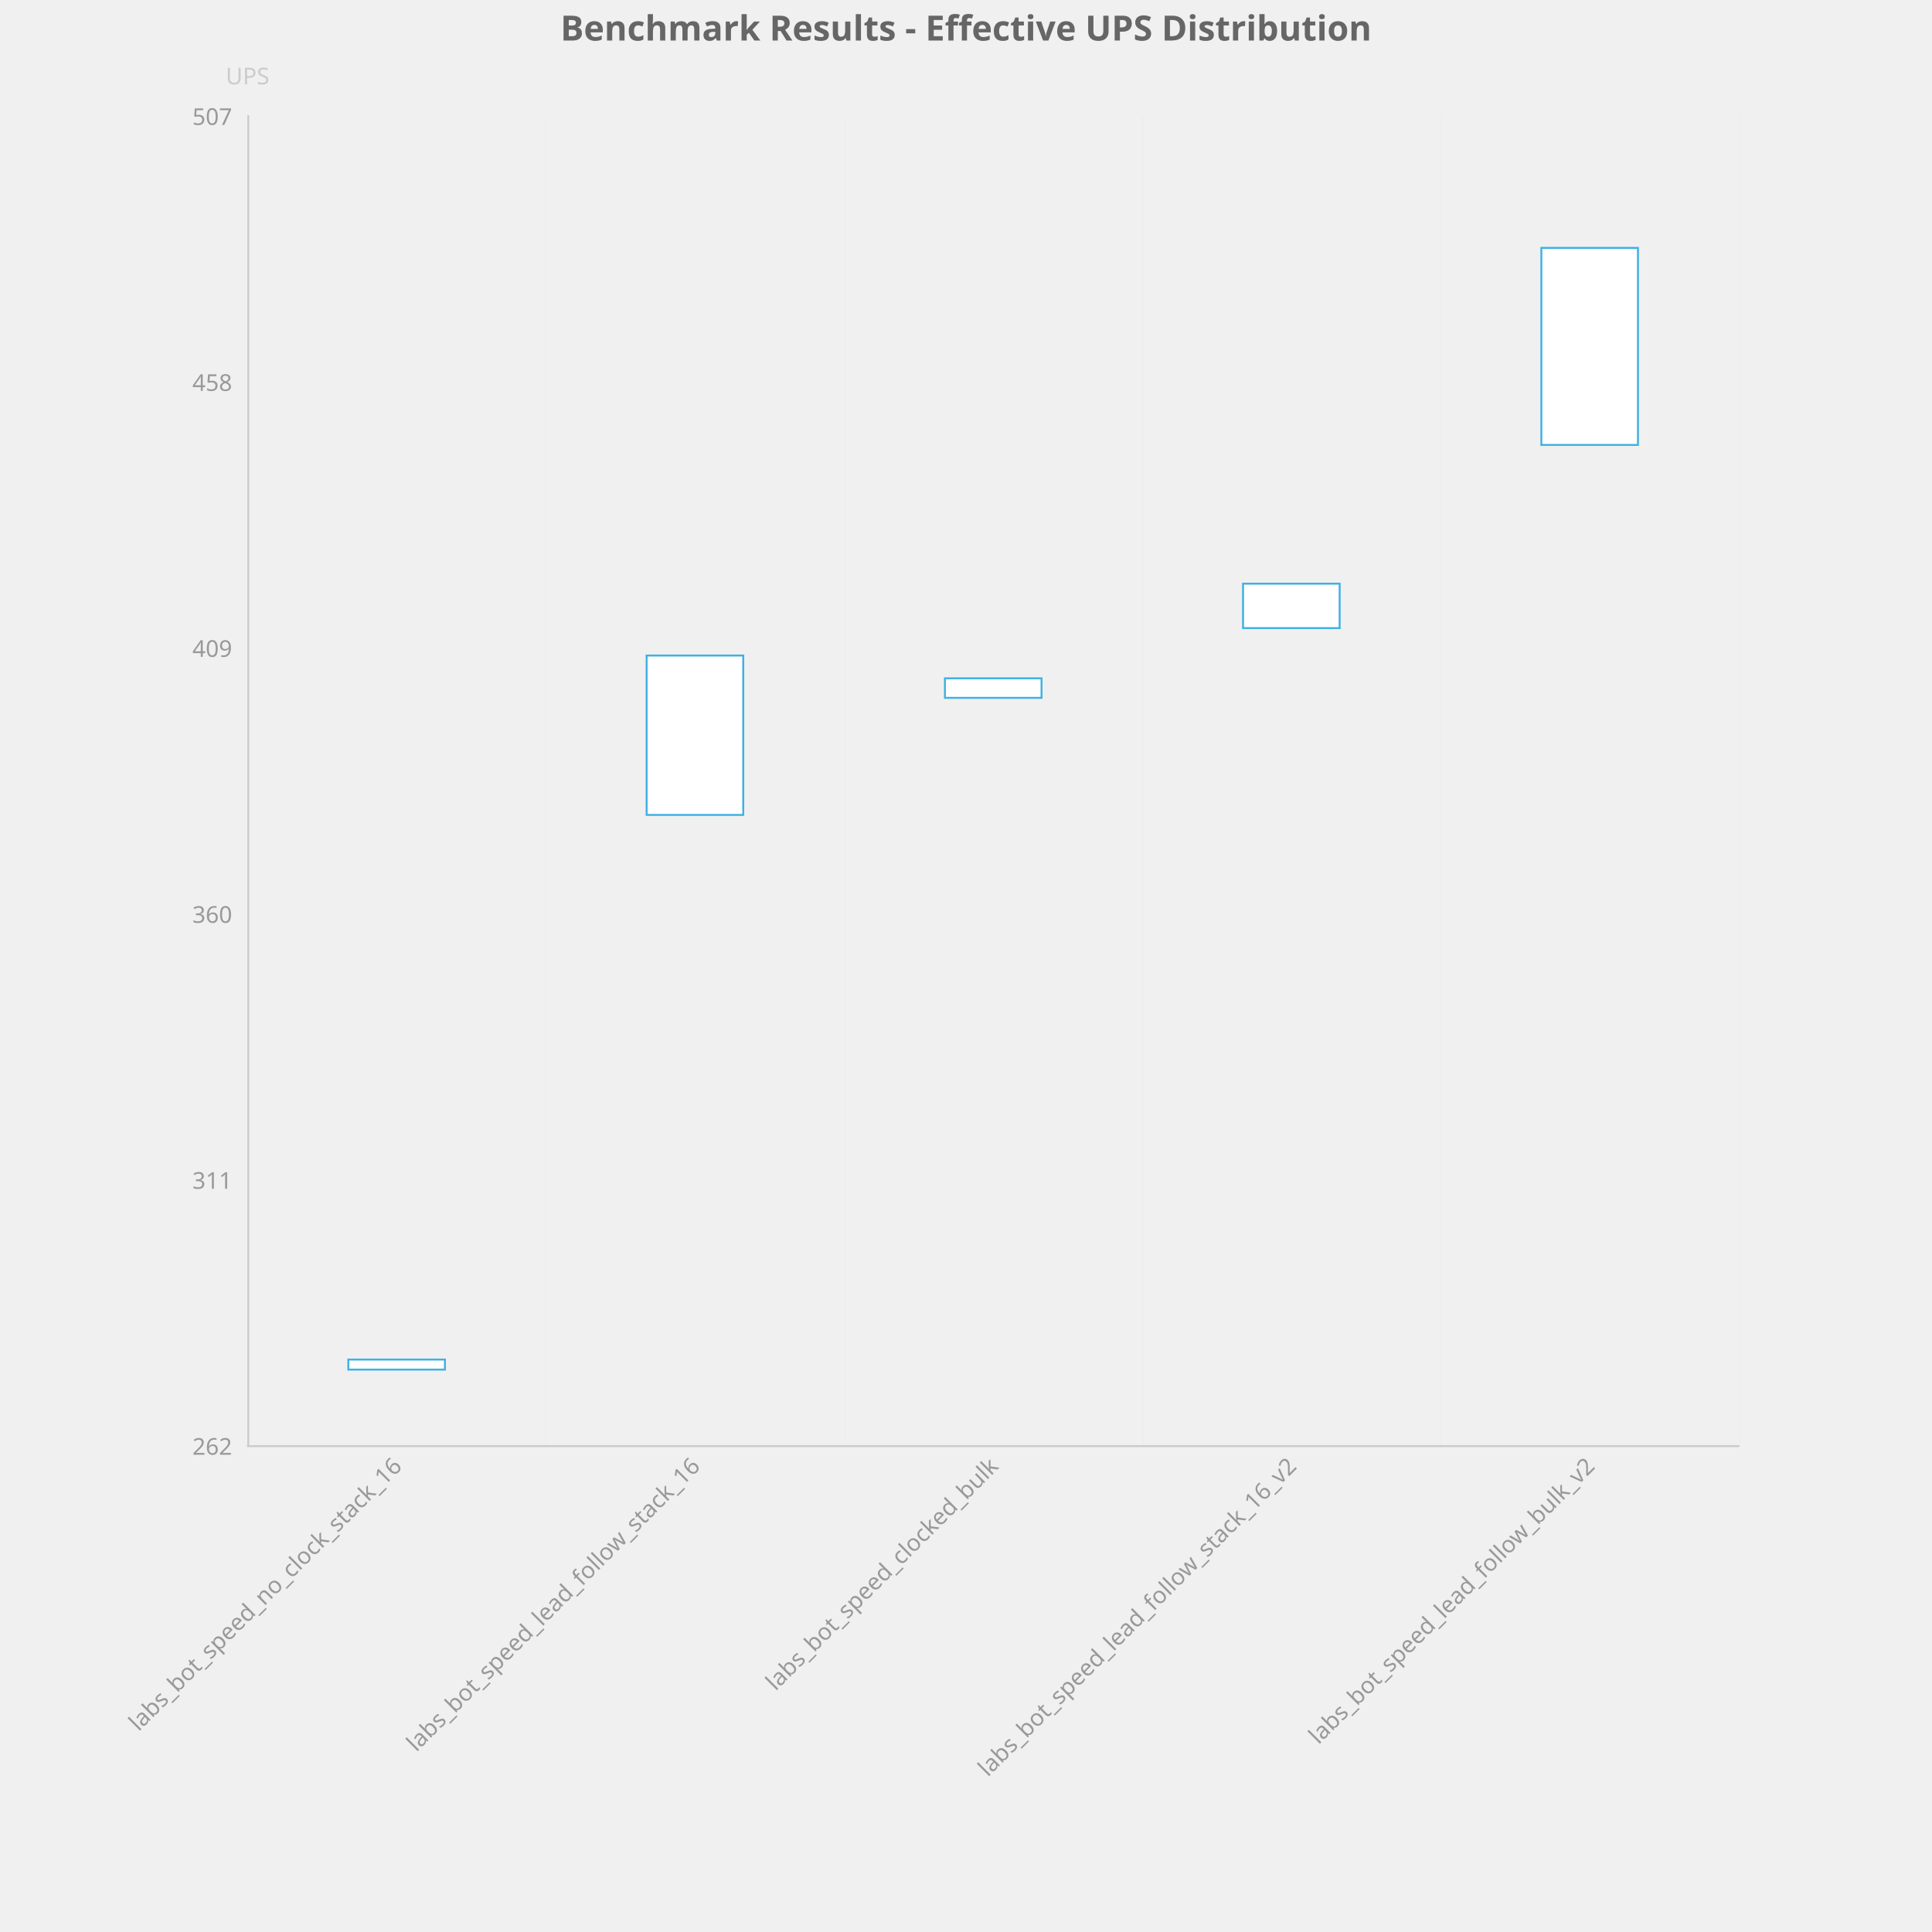
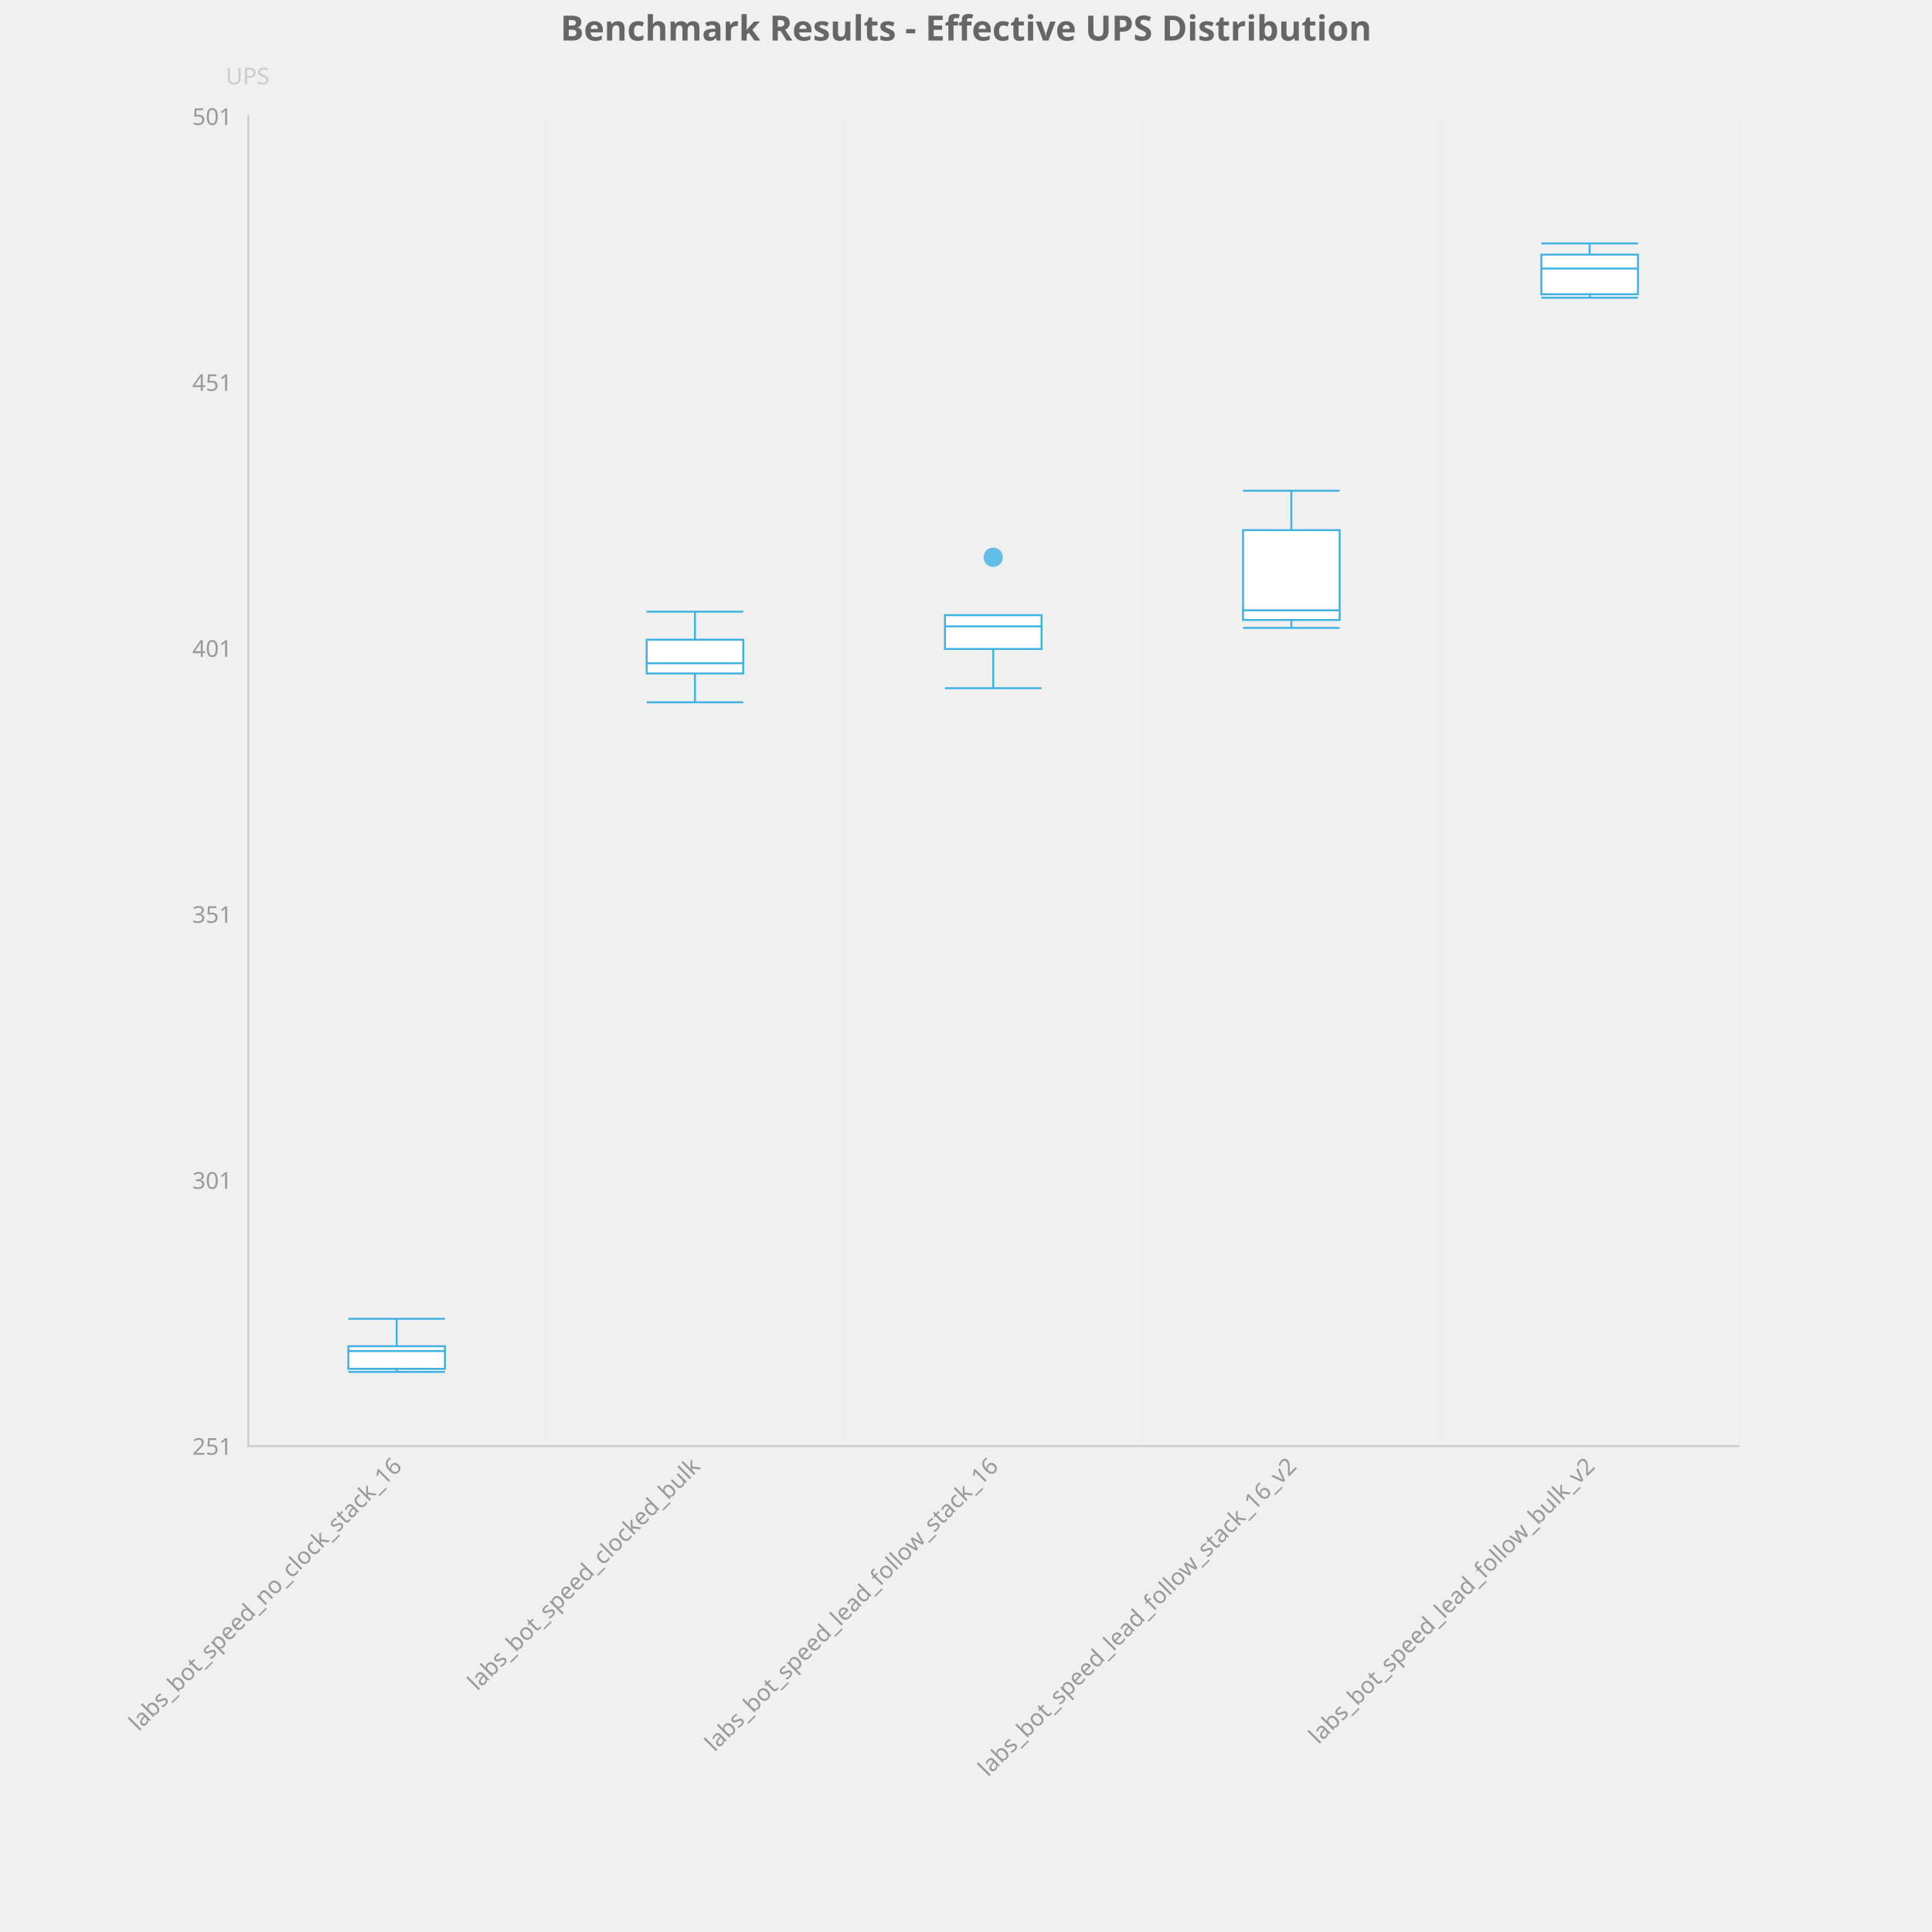
<svg xmlns="http://www.w3.org/2000/svg" width="1000" height="1000" version="1.1" baseProfile="full" viewBox="0 0 1000 1000">
  <rect width="1000" height="1000" x="0" y="0" fill="rgb(252,252,252)" fill-opacity="0" />
  <path d="M128.5 60L128.5 748.3" fill="transparent" stroke="#eeeeee" class="zr1-cls-2" />
  <path d="M282.5 60L282.5 748.3" fill="transparent" stroke="#eeeeee" class="zr1-cls-2" />
  <path d="M437.5 60L437.5 748.3" fill="transparent" stroke="#eeeeee" class="zr1-cls-2" />
  <path d="M591.5 60L591.5 748.3" fill="transparent" stroke="#eeeeee" class="zr1-cls-2" />
  <path d="M745.5 60L745.5 748.3" fill="transparent" stroke="#eeeeee" class="zr1-cls-2" />
  <path d="M900.5 60L900.5 748.3" fill="transparent" stroke="#eeeeee" class="zr1-cls-2" />
  <path d="M128.5 748.3L128.5 60" fill="transparent" stroke="#cccccc" stroke-linecap="round" class="zr1-cls-2" />
  <text dominant-baseline="central" text-anchor="middle" style="font-size:12px;font-family:sans-serif;" y="-6" transform="translate(128.16 45)" fill="#cccccc">UPS</text>
  <path d="M128.2 748.5L900 748.5" fill="transparent" stroke="#cccccc" stroke-linecap="round" class="zr1-cls-2" />
-   <text dominant-baseline="central" text-anchor="end" style="font-size:12px;font-family:sans-serif;" transform="translate(120.16 748.3126)" fill="#999999">262</text>
-   <text dominant-baseline="central" text-anchor="end" style="font-size:12px;font-family:sans-serif;" transform="translate(120.16 610.6501)" fill="#999999">311</text>
-   <text dominant-baseline="central" text-anchor="end" style="font-size:12px;font-family:sans-serif;" transform="translate(120.16 472.9876)" fill="#999999">360</text>
-   <text dominant-baseline="central" text-anchor="end" style="font-size:12px;font-family:sans-serif;" transform="translate(120.16 335.325)" fill="#999999">409</text>
-   <text dominant-baseline="central" text-anchor="end" style="font-size:12px;font-family:sans-serif;" transform="translate(120.16 197.6625)" fill="#999999">458</text>
-   <text dominant-baseline="central" text-anchor="end" style="font-size:12px;font-family:sans-serif;" transform="translate(120.16 60)" fill="#999999">507</text>
+   <text dominant-baseline="central" text-anchor="end" style="font-size:12px;font-family:sans-serif;" transform="translate(120.16 748.3126)" fill="#999999">251</text>
+   <text dominant-baseline="central" text-anchor="end" style="font-size:12px;font-family:sans-serif;" transform="translate(120.16 610.6501)" fill="#999999">301</text>
+   <text dominant-baseline="central" text-anchor="end" style="font-size:12px;font-family:sans-serif;" transform="translate(120.16 472.9876)" fill="#999999">351</text>
+   <text dominant-baseline="central" text-anchor="end" style="font-size:12px;font-family:sans-serif;" transform="translate(120.16 335.325)" fill="#999999">401</text>
+   <text dominant-baseline="central" text-anchor="end" style="font-size:12px;font-family:sans-serif;" transform="translate(120.16 197.6625)" fill="#999999">451</text>
+   <text dominant-baseline="central" text-anchor="end" style="font-size:12px;font-family:sans-serif;" transform="translate(120.16 60)" fill="#999999">501</text>
  <text dominant-baseline="central" text-anchor="end" style="font-size:12px;font-family:sans-serif;" transform="matrix(0.707,-0.707,0.707,0.707,205.344,756.3126)" fill="#999999">labs_bot_speed_no_clock_stack_16</text>
-   <text dominant-baseline="central" text-anchor="end" style="font-size:12px;font-family:sans-serif;" transform="matrix(0.707,-0.707,0.707,0.707,359.712,756.3126)" fill="#999999">labs_bot_speed_lead_follow_stack_16</text>
-   <text dominant-baseline="central" text-anchor="end" style="font-size:12px;font-family:sans-serif;" transform="matrix(0.707,-0.707,0.707,0.707,514.08,756.3126)" fill="#999999">labs_bot_speed_clocked_bulk</text>
+   <text dominant-baseline="central" text-anchor="end" style="font-size:12px;font-family:sans-serif;" transform="matrix(0.707,-0.707,0.707,0.707,359.712,756.3126)" fill="#999999">labs_bot_speed_clocked_bulk</text>
+   <text dominant-baseline="central" text-anchor="end" style="font-size:12px;font-family:sans-serif;" transform="matrix(0.707,-0.707,0.707,0.707,514.08,756.3126)" fill="#999999">labs_bot_speed_lead_follow_stack_16</text>
  <text dominant-baseline="central" text-anchor="end" style="font-size:12px;font-family:sans-serif;" transform="matrix(0.707,-0.707,0.707,0.707,668.448,756.3126)" fill="#999999">labs_bot_speed_lead_follow_stack_16_v2</text>
  <text dominant-baseline="central" text-anchor="end" style="font-size:12px;font-family:sans-serif;" transform="matrix(0.707,-0.707,0.707,0.707,822.816,756.3126)" fill="#999999">labs_bot_speed_lead_follow_bulk_v2</text>
-   <path d="M180.3 708.9L230.3 708.9L230.3 703.7L180.3 703.7ZM205.3 708.9M205.3 703.7M180.3 708.9L230.3 708.9M180.3 703.7L230.3 703.7M180.3 703.7L230.3 703.7" fill="#fff" stroke="#3FB1E3" ecmeta_series_index="0" ecmeta_data_index="0" ecmeta_ssr_type="chart" class="zr1-cls-3" />
-   <path d="M334.7 421.8L384.7 421.8L384.7 339.3L334.7 339.3ZM359.7 421.8M359.7 339.3M334.7 421.8L384.7 421.8M334.7 339.3L384.7 339.3M334.7 339.3L384.7 339.3" fill="#fff" stroke="#3FB1E3" ecmeta_series_index="0" ecmeta_data_index="1" ecmeta_ssr_type="chart" class="zr1-cls-3" />
-   <path d="M489.1 361.2L539.1 361.2L539.1 351.1L489.1 351.1ZM514.1 361.2M514.1 351.1M489.1 361.2L539.1 361.2M489.1 351.1L539.1 351.1M489.1 351.1L539.1 351.1" fill="#fff" stroke="#3FB1E3" ecmeta_series_index="0" ecmeta_data_index="2" ecmeta_ssr_type="chart" class="zr1-cls-3" />
-   <path d="M643.4 325.1L693.4 325.1L693.4 302.1L643.4 302.1ZM668.4 325.1M668.4 302.1M643.4 325.1L693.4 325.1M643.4 302.1L693.4 302.1M643.4 302.1L693.4 302.1" fill="#fff" stroke="#3FB1E3" ecmeta_series_index="0" ecmeta_data_index="3" ecmeta_ssr_type="chart" class="zr1-cls-3" />
-   <path d="M797.8 230.3L847.8 230.3L847.8 128.3L797.8 128.3ZM822.8 230.3M822.8 128.3M797.8 230.3L847.8 230.3M797.8 128.3L847.8 128.3M797.8 128.3L847.8 128.3" fill="#fff" stroke="#3FB1E3" ecmeta_series_index="0" ecmeta_data_index="4" ecmeta_ssr_type="chart" class="zr1-cls-3" />
+   <path d="M180.3 708.5L230.3 708.5L230.3 696.8L180.3 696.8ZM205.3 710.1L205.3 708.5M205.3 682.6L205.3 696.8M180.3 710.1L230.3 710.1M180.3 682.6L230.3 682.6M180.3 699.3L230.3 699.3" fill="#fff" stroke="#3FB1E3" ecmeta_series_index="0" ecmeta_data_index="0" ecmeta_ssr_type="chart" class="zr1-cls-3" />
+   <path d="M334.7 348.6L384.7 348.6L384.7 331.1L334.7 331.1ZM359.7 363.5L359.7 348.6M359.7 316.6L359.7 331.1M334.7 363.5L384.7 363.5M334.7 316.6L384.7 316.6M334.7 343.3L384.7 343.3" fill="#fff" stroke="#3FB1E3" ecmeta_series_index="0" ecmeta_data_index="1" ecmeta_ssr_type="chart" class="zr1-cls-3" />
+   <path d="M489.1 335.9L539.1 335.9L539.1 318.4L489.1 318.4ZM514.1 356.2L514.1 335.9M514.1 318.4M489.1 356.2L539.1 356.2M489.1 318.4L539.1 318.4M489.1 324.2L539.1 324.2" fill="#fff" stroke="#3FB1E3" ecmeta_series_index="0" ecmeta_data_index="2" ecmeta_ssr_type="chart" class="zr1-cls-3" />
+   <path d="M643.4 320.9L693.4 320.9L693.4 274.4L643.4 274.4ZM668.4 325L668.4 320.9M668.4 254L668.4 274.4M643.4 325L693.4 325M643.4 254L693.4 254M643.4 315.9L693.4 315.9" fill="#fff" stroke="#3FB1E3" ecmeta_series_index="0" ecmeta_data_index="3" ecmeta_ssr_type="chart" class="zr1-cls-3" />
+   <path d="M797.8 152.3L847.8 152.3L847.8 131.8L797.8 131.8ZM822.8 154.1L822.8 152.3M822.8 126L822.8 131.8M797.8 154.1L847.8 154.1M797.8 126L847.8 126M797.8 139L847.8 139" fill="#fff" stroke="#3FB1E3" ecmeta_series_index="0" ecmeta_data_index="4" ecmeta_ssr_type="chart" class="zr1-cls-3" />
+   <path d="M1 0A1 1 0 1 1 1 -0.1A1 1 0 0 1 1 0" transform="matrix(5,0,0,5,514.08,288.6976)" fill="#3fb1e3" fill-opacity="0.8" stroke="#ccc" stroke-width="0" stroke-opacity="0.8" ecmeta_series_index="1" ecmeta_data_index="0" ecmeta_ssr_type="chart" class="zr1-cls-4" />
  <path d="M-194.5 -5l389.1 0l0 28l-389.1 0Z" transform="translate(500 5)" fill="rgb(0,0,0)" fill-opacity="0" stroke="#ccc" stroke-width="0" class="zr1-cls-2" />
  <text dominant-baseline="central" text-anchor="middle" style="font-size:18px;font-family:sans-serif;font-weight:bold;" xml:space="preserve" y="9" transform="translate(500 5)" fill="#666666">Benchmark Results - Effective UPS Distribution</text>
  <style>
.zr1-cls-2:hover {
pointer-events:none;
}
.zr1-cls-3:hover {
cursor:pointer;
fill:rgba(255,255,255,1);
stroke-width:2;
}
+ .zr1-cls-4:hover {
+ cursor:pointer;
+ fill:rgba(69,194,249,1);
+ }



</style>
</svg>
